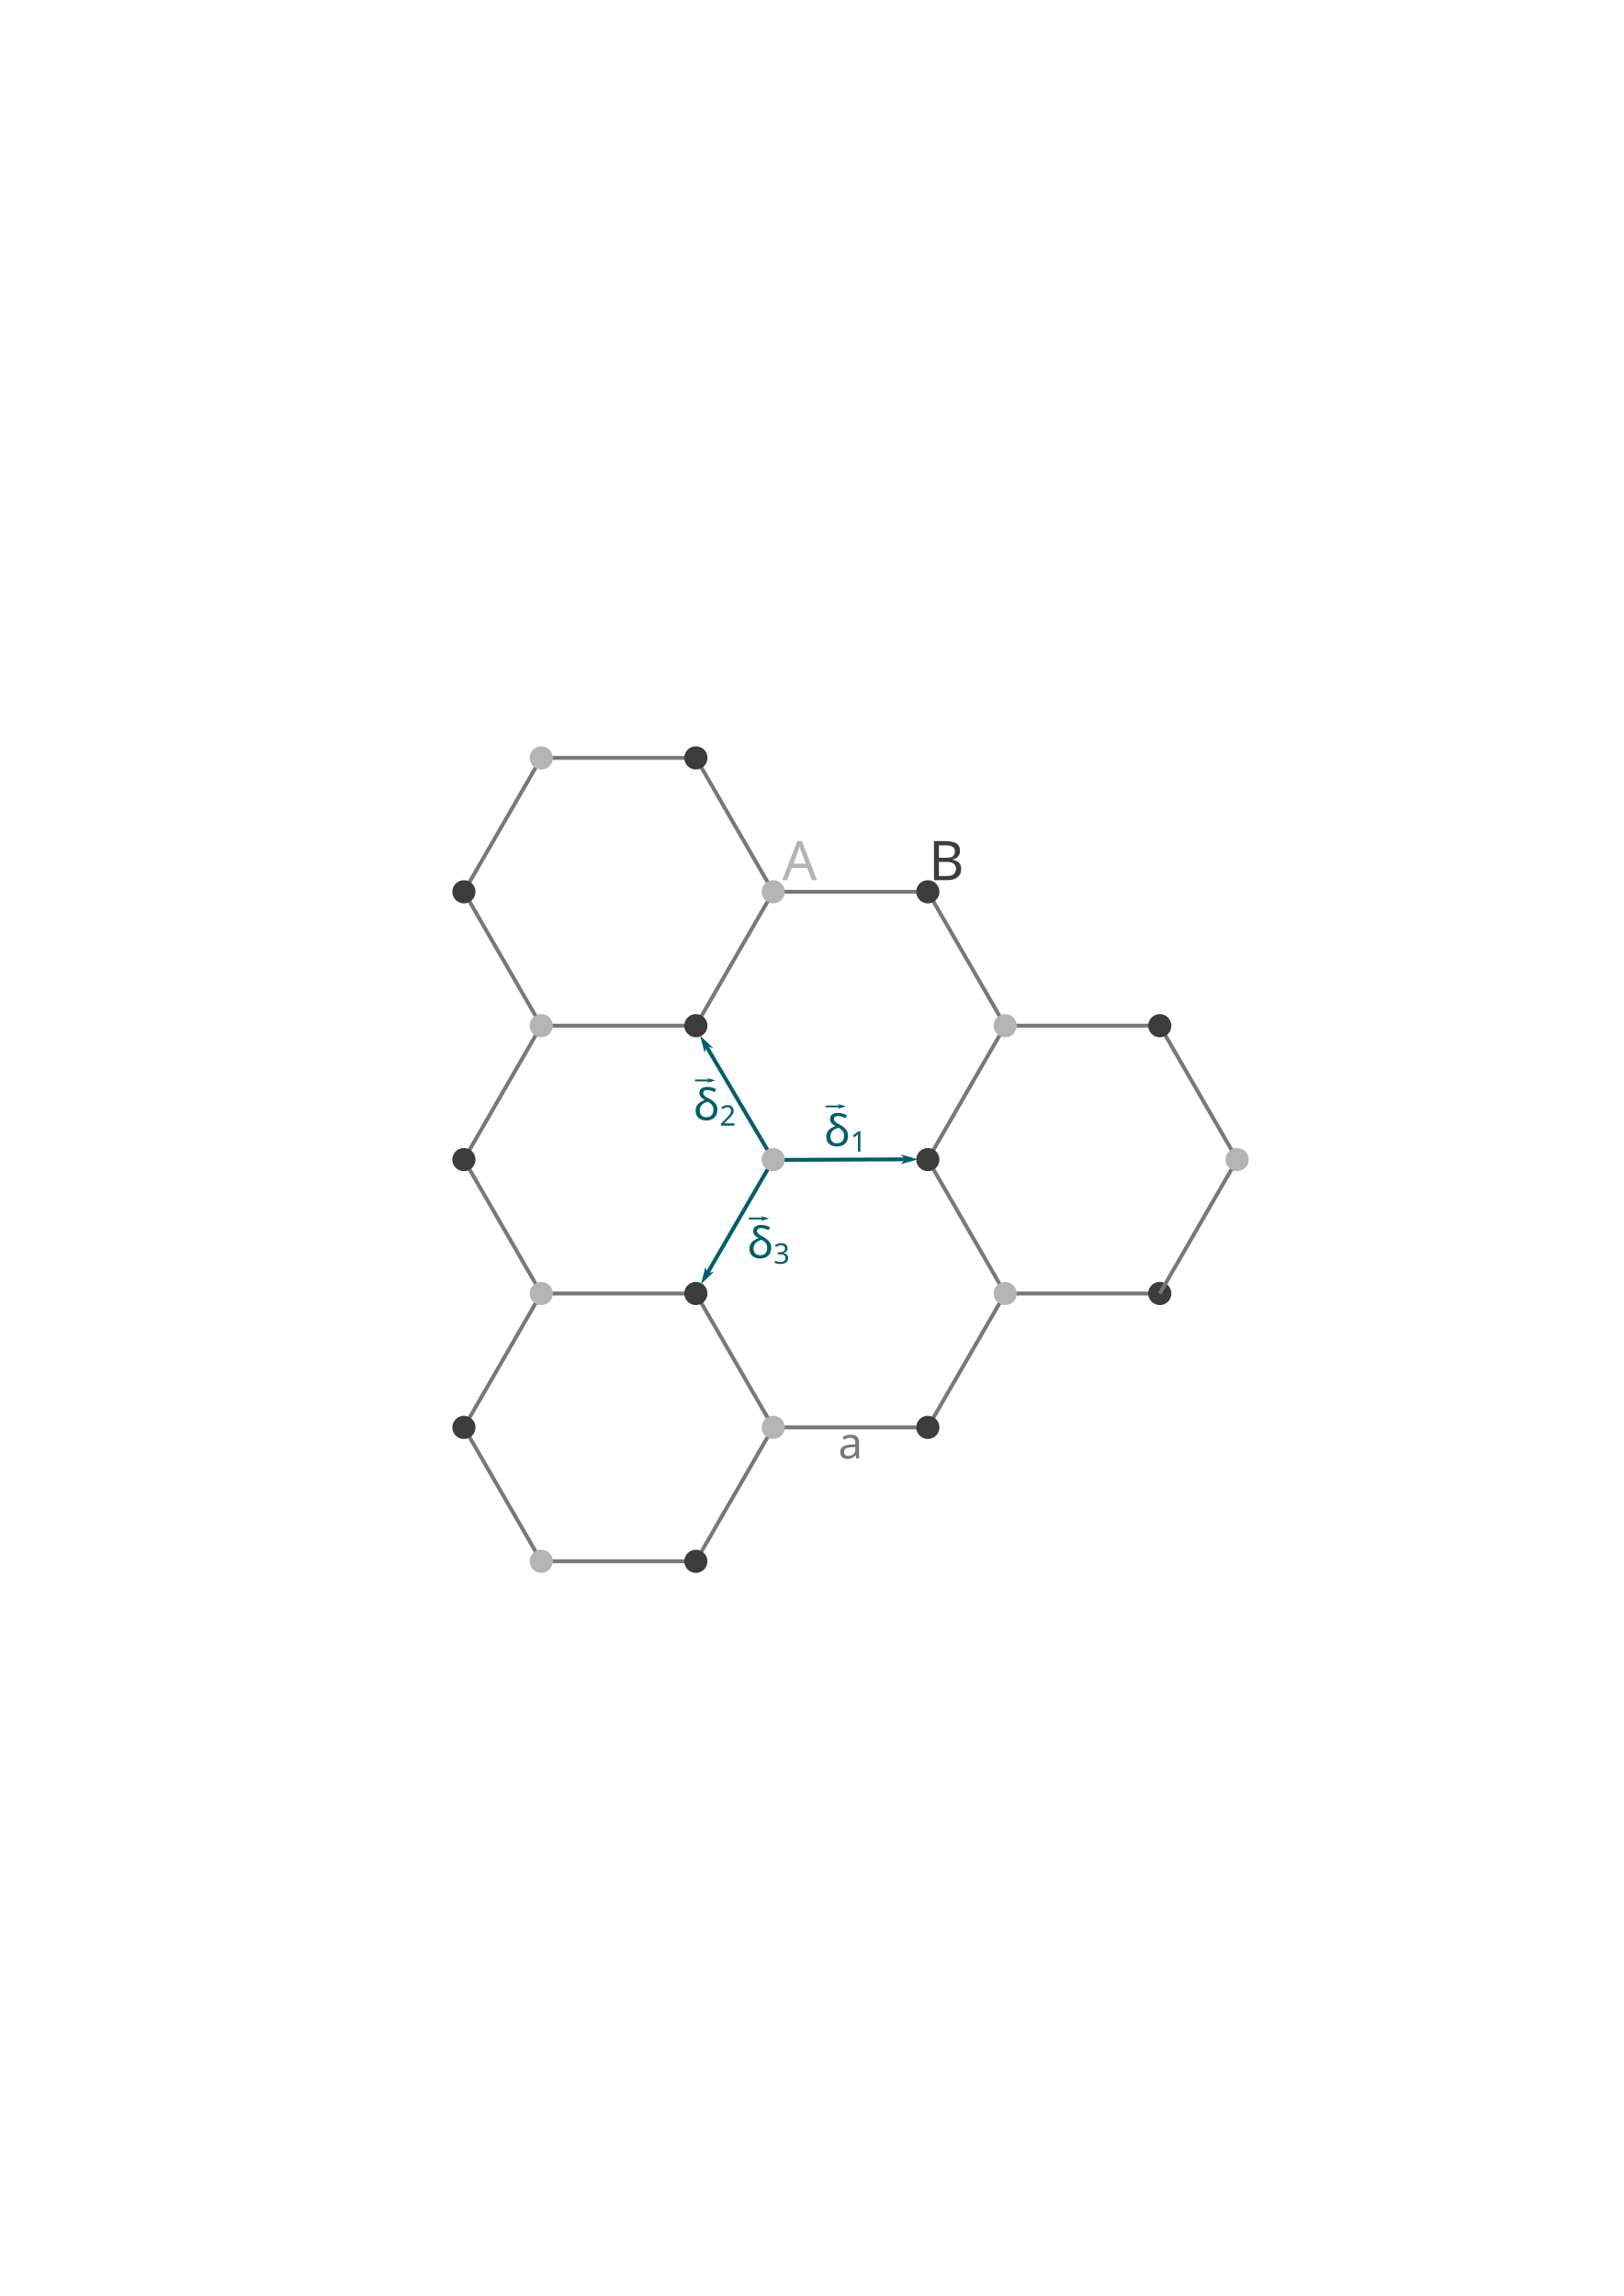
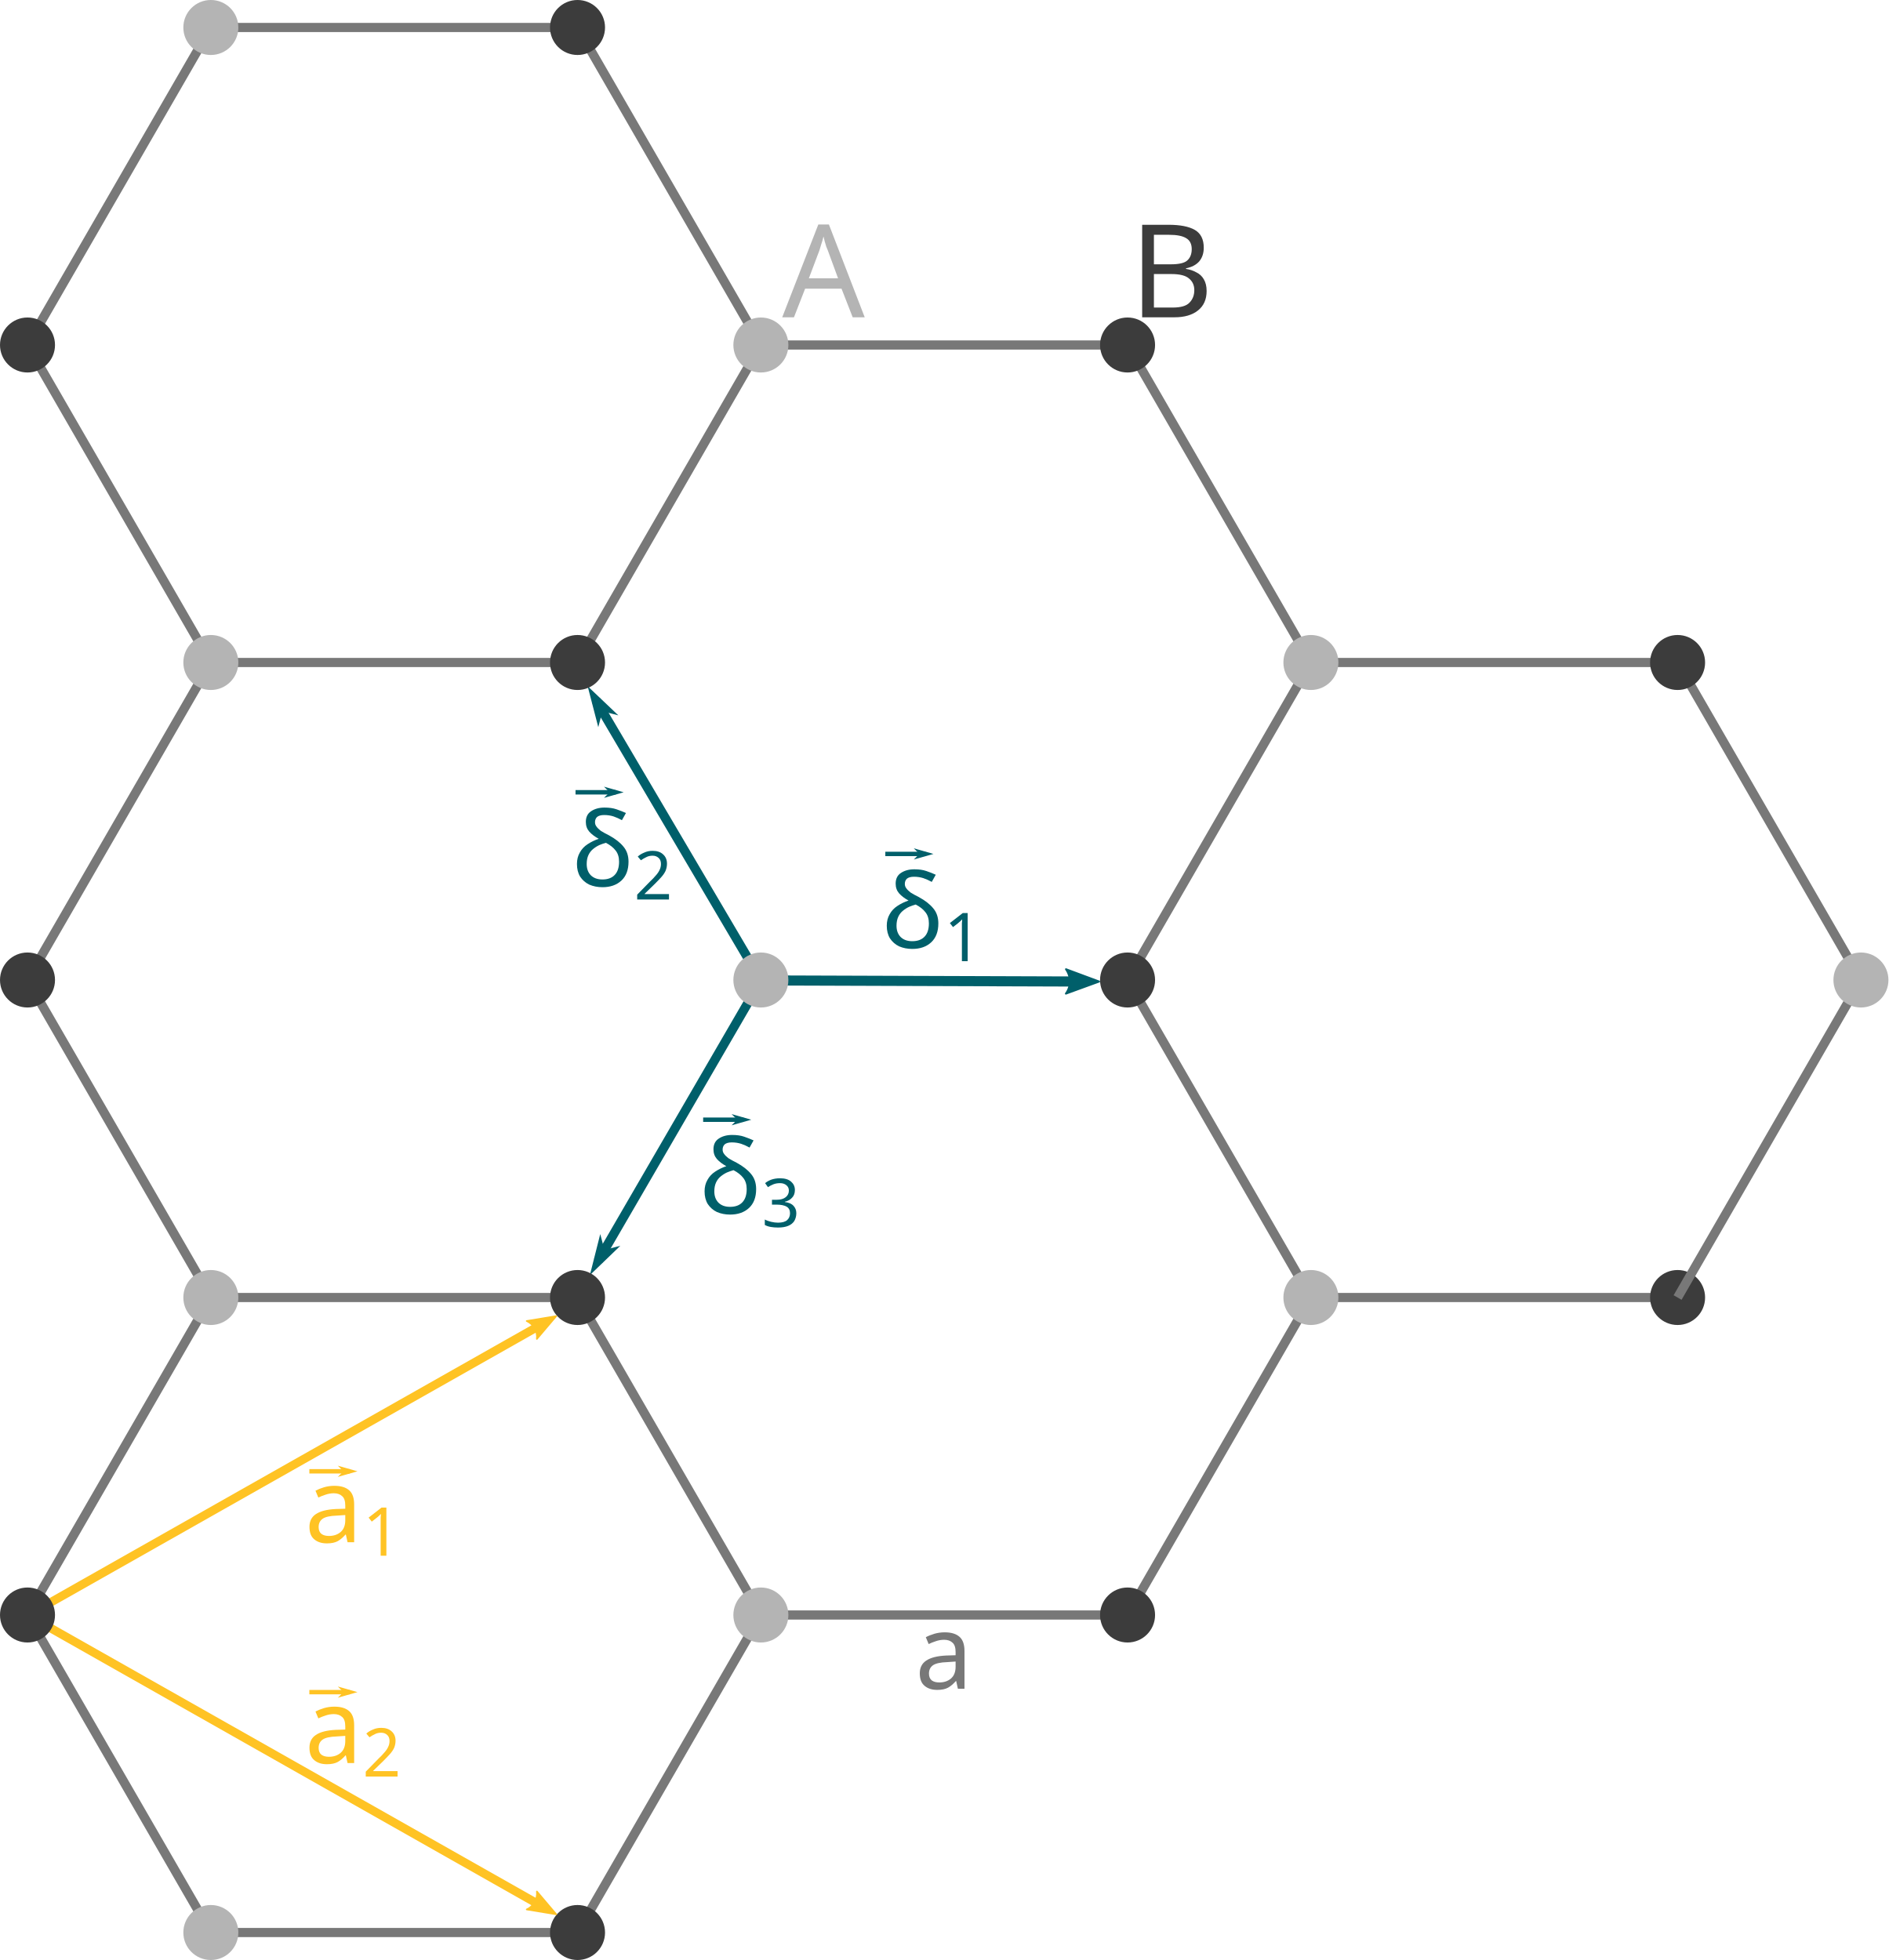
- <svg xmlns="http://www.w3.org/2000/svg" width="210mm" height="297mm" viewBox="0 0 210 297" version="1.1" id="svg5">
+ <svg xmlns="http://www.w3.org/2000/svg" xmlns:xlink="http://www.w3.org/1999/xlink" width="103mm" height="106.923mm" viewBox="0 0 103 106.923" version="1.1" id="svg5">
  <defs id="defs2">
-     <marker style="overflow:visible;" id="Arrow2Send" refX="0.0" refY="0.0" orient="auto">
-       <path transform="scale(0.3) rotate(180) translate(-2.3,0)" d="M 8.719,4.034 L -2.207,0.016 L 8.719,-4.002 C 6.973,-1.63 6.983,1.616 8.719,4.034 z " style="stroke:context-stroke;fill-rule:evenodd;fill:context-stroke;stroke-width:0.625;stroke-linejoin:round;" id="path31852" />
+     <linearGradient id="linearGradient4763">
+       <stop style="stop-color:#000000;stop-opacity:1;" offset="0" id="stop4759" />
+       <stop style="stop-color:#000000;stop-opacity:0;" offset="1" id="stop4761" />
+     </linearGradient>
+     <marker style="overflow:visible" id="Arrow2Send" refX="0" refY="0" orient="auto" viewBox="0 0 3.465 2.598" markerWidth="3.465" markerHeight="2.598" preserveAspectRatio="xMidYMid">
+       <path transform="matrix(-0.3,0,0,-0.3,0.69,0)" d="M 8.719,4.034 -2.207,0.016 8.719,-4.002 c -1.745,2.372 -1.735,5.617 -6e-7,8.035 z" style="fill:context-stroke;fill-rule:evenodd;stroke:context-stroke;stroke-width:0.625;stroke-linejoin:round" id="path31852" />
    </marker>
-     <marker style="overflow:visible" id="marker32352" refX="0.0" refY="0.0" orient="auto">
-       <path transform="scale(0.2) translate(6,0)" style="fill-rule:evenodd;fill:context-stroke;stroke:context-stroke;stroke-width:1.0pt" d="M 0.0,0.0 L 5.0,-5.0 L -12.5,0.0 L 5.0,5.0 L 0.0,0.0 z " id="path32350" />
+     <marker style="overflow:visible" id="marker32352" refX="0" refY="0" orient="auto">
+       <path transform="matrix(0.2,0,0,0.2,1.2,0)" style="fill:context-stroke;fill-rule:evenodd;stroke:context-stroke;stroke-width:1pt" d="M 0,0 5,-5 -12.5,0 5,5 Z" id="path32350" />
    </marker>
-     <marker style="overflow:visible;" id="Arrow1Send" refX="0.0" refY="0.0" orient="auto">
-       <path transform="scale(0.2) rotate(180) translate(6,0)" style="fill-rule:evenodd;fill:context-stroke;stroke:context-stroke;stroke-width:1.0pt;" d="M 0.0,0.0 L 5.0,-5.0 L -12.5,0.0 L 5.0,5.0 L 0.0,0.0 z " id="path31834" />
+     <marker style="overflow:visible" id="Arrow1Send" refX="0" refY="0" orient="auto">
+       <path transform="matrix(-0.2,0,0,-0.2,-1.2,0)" style="fill:context-stroke;fill-rule:evenodd;stroke:context-stroke;stroke-width:1pt" d="M 0,0 5,-5 -12.5,0 5,5 Z" id="path31834" />
    </marker>
-     <marker style="overflow:visible" id="Arrow1Sstart" refX="0.0" refY="0.0" orient="auto">
-       <path transform="scale(0.2) translate(6,0)" style="fill-rule:evenodd;fill:context-stroke;stroke:context-stroke;stroke-width:1.0pt" d="M 0.0,0.0 L 5.0,-5.0 L -12.5,0.0 L 5.0,5.0 L 0.0,0.0 z " id="path31831" />
+     <marker style="overflow:visible" id="Arrow1Sstart" refX="0" refY="0" orient="auto">
+       <path transform="matrix(0.2,0,0,0.2,1.2,0)" style="fill:context-stroke;fill-rule:evenodd;stroke:context-stroke;stroke-width:1pt" d="M 0,0 5,-5 -12.5,0 5,5 Z" id="path31831" />
    </marker>
    <rect x="37.795" y="491.339" width="113.386" height="75.591" id="rect26887" />
    <marker style="overflow:visible" id="Arrow1Sstart-8" refX="0" refY="0" orient="auto">
      <path transform="matrix(0.2,0,0,0.2,1.2,0)" style="fill:context-stroke;fill-rule:evenodd;stroke:context-stroke;stroke-width:1pt" d="M 0,0 5,-5 -12.5,0 5,5 Z" id="path31831-8" />
    </marker>
    <marker style="overflow:visible" id="Arrow1Sstart-9" refX="0" refY="0" orient="auto">
      <path transform="matrix(0.2,0,0,0.2,1.2,0)" style="fill:context-stroke;fill-rule:evenodd;stroke:context-stroke;stroke-width:1pt" d="M 0,0 5,-5 -12.5,0 5,5 Z" id="path31831-2" />
    </marker>
    <marker style="overflow:visible" id="Arrow1Sstart-2" refX="0" refY="0" orient="auto">
      <path transform="matrix(0.2,0,0,0.2,1.2,0)" style="fill:context-stroke;fill-rule:evenodd;stroke:context-stroke;stroke-width:1pt" d="M 0,0 5,-5 -12.5,0 5,5 Z" id="path31831-6" />
    </marker>
    <marker style="overflow:visible" id="Arrow1Sstart-3" refX="0" refY="0" orient="auto">
      <path transform="matrix(0.2,0,0,0.2,1.2,0)" style="fill:context-stroke;fill-rule:evenodd;stroke:context-stroke;stroke-width:1pt" d="M 0,0 5,-5 -12.5,0 5,5 Z" id="path31831-67" />
    </marker>
    <marker style="overflow:visible" id="Arrow1Sstart-29" refX="0" refY="0" orient="auto">
      <path transform="matrix(0.2,0,0,0.2,1.2,0)" style="fill:context-stroke;fill-rule:evenodd;stroke:context-stroke;stroke-width:1pt" d="M 0,0 5,-5 -12.5,0 5,5 Z" id="path31831-1" />
    </marker>
+     <marker style="overflow:visible" id="Arrow1Sstart-3-7" refX="0" refY="0" orient="auto">
+       <path transform="matrix(0.2,0,0,0.2,1.2,0)" style="fill:context-stroke;fill-rule:evenodd;stroke:context-stroke;stroke-width:1pt" d="M 0,0 5,-5 -12.5,0 5,5 Z" id="path31831-67-8" />
+     </marker>
+     <marker style="overflow:visible" id="Arrow1Sstart-3-6" refX="0" refY="0" orient="auto">
+       <path transform="matrix(0.2,0,0,0.2,1.2,0)" style="fill:context-stroke;fill-rule:evenodd;stroke:context-stroke;stroke-width:1pt" d="M 0,0 5,-5 -12.5,0 5,5 Z" id="path31831-67-1" />
+     </marker>
+     <radialGradient xlink:href="#linearGradient4763" id="radialGradient4765-5" cx="76.583" cy="188.171" fx="76.583" fy="188.171" r="1.312" gradientTransform="matrix(1,0,0,0.2328657,0.1020757,132.983)" gradientUnits="userSpaceOnUse" />
+     <marker style="overflow:visible" id="Arrow1Sstart-3-6-7" refX="0" refY="0" orient="auto">
+       <path transform="matrix(0.2,0,0,0.2,1.2,0)" style="fill:context-stroke;fill-rule:evenodd;stroke:context-stroke;stroke-width:1pt" d="M 0,0 5,-5 -12.5,0 5,5 Z" id="path31831-67-1-6" />
+     </marker>
+     <radialGradient xlink:href="#linearGradient4763" id="radialGradient4765-5-3" cx="76.583" cy="188.171" fx="76.583" fy="188.171" r="1.312" gradientTransform="matrix(1,0,0,0.2328657,0.1020793,145.0299)" gradientUnits="userSpaceOnUse" />
+     <marker style="overflow:visible" id="Arrow1Sstart-3-6-7-8" refX="0" refY="0" orient="auto">
+       <path transform="matrix(0.2,0,0,0.2,1.2,0)" style="fill:context-stroke;fill-rule:evenodd;stroke:context-stroke;stroke-width:1pt" d="M 0,0 5,-5 -12.5,0 5,5 Z" id="path31831-67-1-6-6" />
+     </marker>
  </defs>
-   <g id="layer1">
-     <path style="fill:none;stroke:#005f6a;stroke-width:0.5;stroke-linecap:butt;stroke-linejoin:miter;stroke-miterlimit:4;stroke-dasharray:none;stroke-opacity:1;marker-start:url(#marker32352)" d="M 117.816,149.963 100,150.04" id="path1030" />
+   <g id="layer1" transform="translate(-58.5,-96.53847)">
+     <path style="fill:none;stroke:#005f6a;stroke-width:0.552;stroke-linecap:butt;stroke-linejoin:miter;stroke-miterlimit:4;stroke-dasharray:none;stroke-opacity:1;marker-end:url(#Arrow2Send)" d="m 99.753,150.023 17.949,0.061" id="path1030" />
    <path style="fill:none;stroke:#787878;stroke-width:0.5;stroke-linecap:butt;stroke-linejoin:miter;stroke-miterlimit:4;stroke-dasharray:none;stroke-opacity:1" d="M 70,167.321 H 90" id="path1030-26" />
    <path style="fill:none;stroke:#787878;stroke-width:0.5;stroke-linecap:butt;stroke-linejoin:miter;stroke-miterlimit:4;stroke-dasharray:none;stroke-opacity:1" d="m 130,167.321 h 20" id="path1030-2" />
    <path style="fill:none;stroke:#787878;stroke-width:0.5;stroke-linecap:butt;stroke-linejoin:miter;stroke-miterlimit:4;stroke-dasharray:none;stroke-opacity:1" d="M 70,132.679 H 90" id="path1030-7" />
    <path style="fill:none;stroke:#005f6a;stroke-width:0.5;stroke-linecap:butt;stroke-linejoin:miter;stroke-miterlimit:4;stroke-dasharray:none;stroke-opacity:1;marker-start:url(#marker32352)" d="m 91.004,134.74 c 9.021,15.312 9.021,15.312 9.021,15.312" id="path2056" />
    <path style="fill:none;stroke:#787878;stroke-width:0.5;stroke-linecap:butt;stroke-linejoin:miter;stroke-miterlimit:4;stroke-dasharray:none;stroke-opacity:1" d="M 130,167.321 C 120,150 120,150 120,150" id="path2056-6" />
    <path style="fill:none;stroke:#787878;stroke-width:0.5;stroke-linecap:butt;stroke-linejoin:miter;stroke-miterlimit:4;stroke-dasharray:none;stroke-opacity:1" d="M 70,98.038 H 90" id="path1030-79" />
    <path style="fill:none;stroke:#787878;stroke-width:0.5;stroke-linecap:butt;stroke-linejoin:miter;stroke-miterlimit:4;stroke-dasharray:none;stroke-opacity:1" d="M 100,115.359 C 90,98.038 90,98.038 90,98.038" id="path2056-6-2" />
    <path style="fill:none;stroke:#787878;stroke-width:0.5;stroke-linecap:butt;stroke-linejoin:miter;stroke-miterlimit:4;stroke-dasharray:none;stroke-opacity:1" d="M 100,115.359 H 120" id="path1030-3" />
    <path style="fill:none;stroke:#787878;stroke-width:0.5;stroke-linecap:butt;stroke-linejoin:miter;stroke-miterlimit:4;stroke-dasharray:none;stroke-opacity:1" d="M 130,132.679 C 120,115.359 120,115.359 120,115.359" id="path2056-6-5" />
    <path style="fill:none;stroke:#005f6a;stroke-width:0.5;stroke-linecap:butt;stroke-linejoin:miter;stroke-miterlimit:4;stroke-dasharray:none;stroke-opacity:1;marker-start:url(#marker32352)" d="M 91.121,165.328 100.025,149.987" id="path2171" />
    <path style="fill:none;stroke:#787878;stroke-width:0.5;stroke-linecap:butt;stroke-linejoin:miter;stroke-miterlimit:4;stroke-dasharray:none;stroke-opacity:1" d="M 130,132.679 120,150" id="path2171-3" />
    <path style="fill:none;stroke:#787878;stroke-width:0.5;stroke-linecap:butt;stroke-linejoin:miter;stroke-miterlimit:4;stroke-dasharray:none;stroke-opacity:1" d="M 70,167.321 C 60,150 60,150 60,150" id="path2056-6-0" />
    <path style="fill:none;stroke:#787878;stroke-width:0.5;stroke-linecap:butt;stroke-linejoin:miter;stroke-miterlimit:4;stroke-dasharray:none;stroke-opacity:1" d="M 70,132.679 60,150" id="path2171-3-6" />
    <path style="fill:none;stroke:#787878;stroke-width:0.5;stroke-linecap:butt;stroke-linejoin:miter;stroke-miterlimit:4;stroke-dasharray:none;stroke-opacity:1" d="m 100,115.359 -10,17.321" id="path2171-3-5" />
    <circle style="fill:#3c3c3c;fill-opacity:1;stroke:none;stroke-width:1.5;stroke-miterlimit:4;stroke-dasharray:none;stroke-opacity:1" id="path2575" cx="90" cy="132.679" r="1.5" />
    <path style="fill:none;stroke:#787878;stroke-width:0.5;stroke-linecap:butt;stroke-linejoin:miter;stroke-miterlimit:4;stroke-dasharray:none;stroke-opacity:1" d="M 70,201.962 C 60,184.641 60,184.641 60,184.641" id="path2056-0" />
    <path style="fill:none;stroke:#787878;stroke-width:0.5;stroke-linecap:butt;stroke-linejoin:miter;stroke-miterlimit:4;stroke-dasharray:none;stroke-opacity:1" d="M 70,167.321 60,184.641" id="path2171-3-5-1" />
-     <circle style="fill:#3c3c3c;fill-opacity:1;stroke:none;stroke-width:1.5;stroke-miterlimit:4;stroke-dasharray:none;stroke-opacity:1" id="path2575-0" cx="60" cy="184.641" r="1.5" />
-     <circle style="fill:#3c3c3c;fill-opacity:1;stroke:none;stroke-width:1.5;stroke-miterlimit:4;stroke-dasharray:none;stroke-opacity:1" id="path2575-0-6" cx="120" cy="150" r="1.5" />
    <circle style="fill:#3c3c3c;fill-opacity:1;stroke:none;stroke-width:1.5;stroke-miterlimit:4;stroke-dasharray:none;stroke-opacity:1" id="path2575-0-1" cx="150" cy="167.321" r="1.5" />
    <circle style="fill:#3c3c3c;fill-opacity:1;stroke:none;stroke-width:1.5;stroke-miterlimit:4;stroke-dasharray:none;stroke-opacity:1" id="path2575-0-5" cx="90" cy="98.038" r="1.5" />
    <path style="fill:none;stroke:#787878;stroke-width:0.5;stroke-linecap:butt;stroke-linejoin:miter;stroke-miterlimit:4;stroke-dasharray:none;stroke-opacity:1" d="m 130,132.679 h 20" id="path1030-7-6" />
    <path style="fill:none;stroke:#787878;stroke-width:0.5;stroke-linecap:butt;stroke-linejoin:miter;stroke-miterlimit:4;stroke-dasharray:none;stroke-opacity:1" d="M 160,150 C 150,132.679 150,132.679 150,132.679" id="path2056-2" />
    <path style="fill:none;stroke:#787878;stroke-width:0.5;stroke-linecap:butt;stroke-linejoin:miter;stroke-miterlimit:4;stroke-dasharray:none;stroke-opacity:1" d="m 160,150 -10,17.321" id="path2171-9" />
    <path style="fill:none;stroke:#787878;stroke-width:0.5;stroke-linecap:butt;stroke-linejoin:miter;stroke-miterlimit:4;stroke-dasharray:none;stroke-opacity:1" d="M 100,184.641 H 120" id="path1030-2-9" />
    <path style="fill:none;stroke:#787878;stroke-width:0.5;stroke-linecap:butt;stroke-linejoin:miter;stroke-miterlimit:4;stroke-dasharray:none;stroke-opacity:1" d="M 70,201.962 H 90" id="path1030-2-9-6" />
    <path style="fill:none;stroke:#787878;stroke-width:0.5;stroke-linecap:butt;stroke-linejoin:miter;stroke-miterlimit:4;stroke-dasharray:none;stroke-opacity:1" d="m 100,184.641 c -10,-17.321 -10,-17.321 -10,-17.321" id="path2056-6-3" />
    <path style="fill:none;stroke:#787878;stroke-width:0.5;stroke-linecap:butt;stroke-linejoin:miter;stroke-miterlimit:4;stroke-dasharray:none;stroke-opacity:1" d="M 70,98.038 60,115.359" id="path2171-1" />
    <path style="fill:none;stroke:#787878;stroke-width:0.5;stroke-linecap:butt;stroke-linejoin:miter;stroke-miterlimit:4;stroke-dasharray:none;stroke-opacity:1" d="M 70,132.679 C 60,115.359 60,115.359 60,115.359" id="path2056-6-3-8" />
    <path style="fill:none;stroke:#787878;stroke-width:0.5;stroke-linecap:butt;stroke-linejoin:miter;stroke-miterlimit:4;stroke-dasharray:none;stroke-opacity:1" d="m 130,167.321 -10,17.321" id="path2171-9-6" />
    <path style="fill:none;stroke:#787878;stroke-width:0.5;stroke-linecap:butt;stroke-linejoin:miter;stroke-miterlimit:4;stroke-dasharray:none;stroke-opacity:1" d="M 100,184.641 90,201.962" id="path2171-9-6-3" />
    <circle style="fill:#3c3c3c;fill-opacity:1;stroke:none;stroke-width:1.5;stroke-miterlimit:4;stroke-dasharray:none;stroke-opacity:1" id="path2575-1" cx="150" cy="132.679" r="1.5" />
    <circle style="fill:#3c3c3c;fill-opacity:1;stroke:none;stroke-width:1.5;stroke-miterlimit:4;stroke-dasharray:none;stroke-opacity:1" id="path2575-0-7" cx="90" cy="201.962" r="1.5" />
    <circle style="fill:#3c3c3c;fill-opacity:1;stroke:none;stroke-width:1.5;stroke-miterlimit:4;stroke-dasharray:none;stroke-opacity:1" id="path2575-0-65" cx="120" cy="115.359" r="1.5" />
    <circle style="fill:#3c3c3c;fill-opacity:1;stroke:none;stroke-width:1.5;stroke-miterlimit:4;stroke-dasharray:none;stroke-opacity:1" id="path2575-0-69" cx="60" cy="150" r="1.5" />
-     <circle style="fill:#3c3c3c;fill-opacity:1;stroke:none;stroke-width:1.5;stroke-miterlimit:4;stroke-dasharray:none;stroke-opacity:1" id="path2575-0-3" cx="60" cy="115.359" r="1.5" />
    <circle style="fill:#b4b4b4;fill-opacity:1;stroke:none;stroke-width:1.5;stroke-miterlimit:4;stroke-dasharray:none;stroke-opacity:1" id="path2575-0-74" cx="70" cy="98.038" r="1.5" />
    <circle style="fill:#b4b4b4;fill-opacity:1;stroke:none;stroke-width:1.5;stroke-miterlimit:4;stroke-dasharray:none;stroke-opacity:1" id="path2575-0-74-5" cx="100" cy="115.359" r="1.5" />
    <circle style="fill:#b4b4b4;fill-opacity:1;stroke:none;stroke-width:1.5;stroke-miterlimit:4;stroke-dasharray:none;stroke-opacity:1" id="path2575-0-74-2" cx="70" cy="132.679" r="1.5" />
    <circle style="fill:#b4b4b4;fill-opacity:1;stroke:none;stroke-width:1.5;stroke-miterlimit:4;stroke-dasharray:none;stroke-opacity:1" id="path2575-0-74-54" cx="100" cy="150" r="1.5" />
    <circle style="fill:#b4b4b4;fill-opacity:1;stroke:none;stroke-width:1.5;stroke-miterlimit:4;stroke-dasharray:none;stroke-opacity:1" id="path2575-0-74-7" cx="130" cy="132.679" r="1.5" />
    <circle style="fill:#b4b4b4;fill-opacity:1;stroke:none;stroke-width:1.5;stroke-miterlimit:4;stroke-dasharray:none;stroke-opacity:1" id="path2575-0-74-4" cx="130" cy="167.321" r="1.5" />
    <circle style="fill:#b4b4b4;fill-opacity:1;stroke:none;stroke-width:1.5;stroke-miterlimit:4;stroke-dasharray:none;stroke-opacity:1" id="path2575-0-74-43" cx="160" cy="150" r="1.5" />
    <circle style="fill:#b4b4b4;fill-opacity:1;stroke:none;stroke-width:1.5;stroke-miterlimit:4;stroke-dasharray:none;stroke-opacity:1" id="path2575-0-74-0" cx="100" cy="184.641" r="1.5" />
    <circle style="fill:#b4b4b4;fill-opacity:1;stroke:none;stroke-width:1.5;stroke-miterlimit:4;stroke-dasharray:none;stroke-opacity:1" id="path2575-0-74-78" cx="70" cy="201.962" r="1.5" />
    <circle style="fill:#b4b4b4;fill-opacity:1;stroke:none;stroke-width:1.5;stroke-miterlimit:4;stroke-dasharray:none;stroke-opacity:1" id="path2575-0-74-6" cx="70" cy="167.321" r="1.5" />
    <text xml:space="preserve" style="font-style:normal;font-variant:normal;font-weight:normal;font-stretch:normal;font-size:5.644px;line-height:1.25;font-family:'Noto Serif Makasar';-inkscape-font-specification:'Noto Serif Makasar';fill:#000000;fill-opacity:1;stroke:none;stroke-width:0.265" x="106.57" y="148.239" id="text8256">
      <tspan id="tspan8254" style="font-style:normal;font-variant:normal;font-weight:normal;font-stretch:normal;font-size:5.644px;font-family:'Noto Serif Makasar';-inkscape-font-specification:'Noto Serif Makasar';fill:#005f6a;fill-opacity:1;stroke-width:0.265" x="106.57" y="148.239">δ<tspan style="font-style:normal;font-variant:normal;font-weight:normal;font-stretch:normal;font-size:3.669px;font-family:'Noto Serif Makasar';-inkscape-font-specification:'Noto Serif Makasar';baseline-shift:sub" id="tspan15002">1</tspan>
      </tspan>
    </text>
-     <text xml:space="preserve" transform="scale(0.2645833)" id="text26885" style="fill:black;fill-opacity:1;line-height:1.25;stroke:none;font-family:'Noto Serif Makasar';font-style:normal;font-weight:normal;font-size:40px;white-space:pre;shape-inside:url(#rect26887);-inkscape-font-specification:'Noto Serif Makasar';font-stretch:normal;font-variant:normal" />
+     <text xml:space="preserve" transform="scale(0.2645833)" id="text26885" style="font-style:normal;font-variant:normal;font-weight:normal;font-stretch:normal;font-size:40px;line-height:1.25;font-family:'Noto Serif Makasar';-inkscape-font-specification:'Noto Serif Makasar';white-space:pre;shape-inside:url(#rect26887);display:inline;fill:#000000;fill-opacity:1;stroke:none" />
    <path style="fill:none;stroke:#005f6a;stroke-width:0.241;stroke-linecap:butt;stroke-linejoin:miter;stroke-miterlimit:4;stroke-dasharray:none;stroke-opacity:1;marker-start:url(#Arrow1Sstart)" d="m 108.982,143.122 c -2.194,0 -2.194,0 -2.194,0" id="path31594" />
    <circle style="fill:#3c3c3c;fill-opacity:1;stroke:none;stroke-width:1.5;stroke-miterlimit:4;stroke-dasharray:none;stroke-opacity:1" id="path2575-0-54" cx="120" cy="184.641" r="1.5" />
    <circle style="fill:#3c3c3c;fill-opacity:1;stroke:none;stroke-width:1.5;stroke-miterlimit:4;stroke-dasharray:none;stroke-opacity:1" id="path2575-0-0" cx="90" cy="167.321" r="1.5" />
    <text xml:space="preserve" style="font-style:normal;font-weight:normal;font-size:5.644px;line-height:1.25;font-family:sans-serif;fill:#787878;fill-opacity:1;stroke:none;stroke-width:0.265" x="108.401" y="188.666" id="text80877">
-       <tspan id="tspan80875" style="font-size:5.644px;stroke-width:0.265;fill:#787878;fill-opacity:1" x="108.401" y="188.666">a</tspan>
+       <tspan id="tspan80875" style="font-size:5.644px;fill:#787878;fill-opacity:1;stroke-width:0.265" x="108.401" y="188.666">a</tspan>
    </text>
    <text xml:space="preserve" style="font-style:normal;font-variant:normal;font-weight:normal;font-stretch:normal;font-size:5.644px;line-height:1.25;font-family:'Noto Serif Makasar';-inkscape-font-specification:'Noto Serif Makasar';fill:#000000;fill-opacity:1;stroke:none;stroke-width:0.265" x="96.633" y="162.738" id="text8256-5">
      <tspan id="tspan8254-3" style="font-style:normal;font-variant:normal;font-weight:normal;font-stretch:normal;font-size:5.644px;font-family:'Noto Serif Makasar';-inkscape-font-specification:'Noto Serif Makasar';fill:#005f6a;fill-opacity:1;stroke-width:0.265" x="96.633" y="162.738">δ<tspan style="font-size:65%;baseline-shift:sub" id="tspan10036">3</tspan>
      </tspan>
    </text>
    <path style="fill:none;stroke:#005f6a;stroke-width:0.241;stroke-linecap:butt;stroke-linejoin:miter;stroke-miterlimit:4;stroke-dasharray:none;stroke-opacity:1;marker-start:url(#Arrow1Sstart-3)" d="m 99.046,157.621 c -2.194,0 -2.194,0 -2.194,0" id="path31594-6" />
+     <path style="fill:url(#radialGradient4765-5);fill-opacity:1;stroke:#ffc324;stroke-width:0.241;stroke-linecap:butt;stroke-linejoin:miter;stroke-miterlimit:4;stroke-dasharray:none;stroke-opacity:1;marker-start:url(#Arrow1Sstart-3-6-7)" d="m 77.567,176.802 c -2.194,0 -2.194,0 -2.194,0" id="path31594-6-2-3" />
    <text xml:space="preserve" style="font-style:normal;font-variant:normal;font-weight:normal;font-stretch:normal;font-size:5.644px;line-height:1.25;font-family:'Noto Serif Makasar';-inkscape-font-specification:'Noto Serif Makasar';fill:#000000;fill-opacity:1;stroke:none;stroke-width:0.265" x="89.672" y="144.876" id="text8256-2">
      <tspan id="tspan8254-7" style="font-style:normal;font-variant:normal;font-weight:normal;font-stretch:normal;font-size:5.644px;font-family:'Noto Serif Makasar';-inkscape-font-specification:'Noto Serif Makasar';fill:#005f6a;fill-opacity:1;stroke-width:0.265" x="89.672" y="144.876">δ<tspan style="font-size:65%;baseline-shift:sub" id="tspan3344">2</tspan>
      </tspan>
    </text>
    <path style="fill:none;stroke:#005f6a;stroke-width:0.241;stroke-linecap:butt;stroke-linejoin:miter;stroke-miterlimit:4;stroke-dasharray:none;stroke-opacity:1;marker-start:url(#Arrow1Sstart-29)" d="m 92.085,139.759 c -2.194,0 -2.194,0 -2.194,0" id="path31594-9" />
    <text xml:space="preserve" style="font-style:normal;font-weight:normal;font-size:7.056px;line-height:1.25;font-family:sans-serif;fill:#b4b4b4;fill-opacity:1;stroke:none;stroke-width:0.265" x="101.163" y="113.846" id="text12100">
      <tspan id="tspan12098" style="font-size:7.056px;fill:#b4b4b4;fill-opacity:1;stroke-width:0.265" x="101.163" y="113.846">A</tspan>
    </text>
    <text xml:space="preserve" style="font-style:normal;font-weight:normal;font-size:7.056px;line-height:1.25;font-family:sans-serif;fill:#3c3c3c;fill-opacity:1;stroke:none;stroke-width:0.265" x="120.11" y="113.847" id="text12830">
      <tspan id="tspan12828" style="font-size:7.056px;fill:#3c3c3c;fill-opacity:1;stroke-width:0.265" x="120.11" y="113.847">B</tspan>
    </text>
+     <path style="fill:none;stroke:#ffc324;stroke-width:0.467;stroke-linecap:butt;stroke-linejoin:miter;stroke-dasharray:none;stroke-opacity:1;marker-end:url(#Arrow2Send)" d="m 60,184.667 28.288,-16.016" id="path3499" />
+     <path style="fill:none;stroke:#ffc324;stroke-width:0.467;stroke-linecap:butt;stroke-linejoin:miter;stroke-dasharray:none;stroke-opacity:1;marker-end:url(#Arrow2Send)" d="M 60,184.641 88.287,200.659" id="path3501" />
+     <circle style="fill:#3c3c3c;fill-opacity:1;stroke:none;stroke-width:1.5;stroke-miterlimit:4;stroke-dasharray:none;stroke-opacity:1" id="path2575-0-6" cx="120" cy="150" r="1.5" />
+     <circle style="fill:#3c3c3c;fill-opacity:1;stroke:none;stroke-width:1.5;stroke-miterlimit:4;stroke-dasharray:none;stroke-opacity:1" id="path2575-0-3" cx="60" cy="115.359" r="1.5" />
+     <circle style="fill:#3c3c3c;fill-opacity:1;stroke:none;stroke-width:1.5;stroke-miterlimit:4;stroke-dasharray:none;stroke-opacity:1" id="path2575-0" cx="60" cy="184.641" r="1.5" />
+     <text xml:space="preserve" style="font-style:normal;font-weight:normal;font-size:5.644px;line-height:1.25;font-family:sans-serif;fill:#ffc324;fill-opacity:1;stroke:none;stroke-width:0.265" x="75.113" y="180.672" id="text5977">
+       <tspan id="tspan5975" style="font-size:5.644px;fill:#ffc324;fill-opacity:1;stroke-width:0.265" x="75.113" y="180.672">a<tspan style="font-size:65%;baseline-shift:sub" id="tspan6445">1</tspan>
+       </tspan>
+     </text>
+     <path style="fill:url(#radialGradient4765-5-3);fill-opacity:1;stroke:#ffc324;stroke-width:0.241;stroke-linecap:butt;stroke-linejoin:miter;stroke-miterlimit:4;stroke-dasharray:none;stroke-opacity:1;marker-start:url(#Arrow1Sstart-3-6-7-8)" d="m 77.567,188.848 c -2.194,0 -2.194,0 -2.194,0" id="path31594-6-2-3-8" />
+     <text xml:space="preserve" style="font-style:normal;font-weight:normal;font-size:5.644px;line-height:1.25;font-family:sans-serif;fill:#ffc324;fill-opacity:1;stroke:none;stroke-width:0.265" x="75.113" y="192.719" id="text5977-8">
+       <tspan id="tspan5975-4" style="font-size:5.644px;fill:#ffc324;fill-opacity:1;stroke-width:0.265" x="75.113" y="192.719">a<tspan style="font-size:65%;baseline-shift:sub;fill:#ffc324;fill-opacity:1" id="tspan5981-3">2</tspan>
+       </tspan>
+     </text>
  </g>
</svg>
